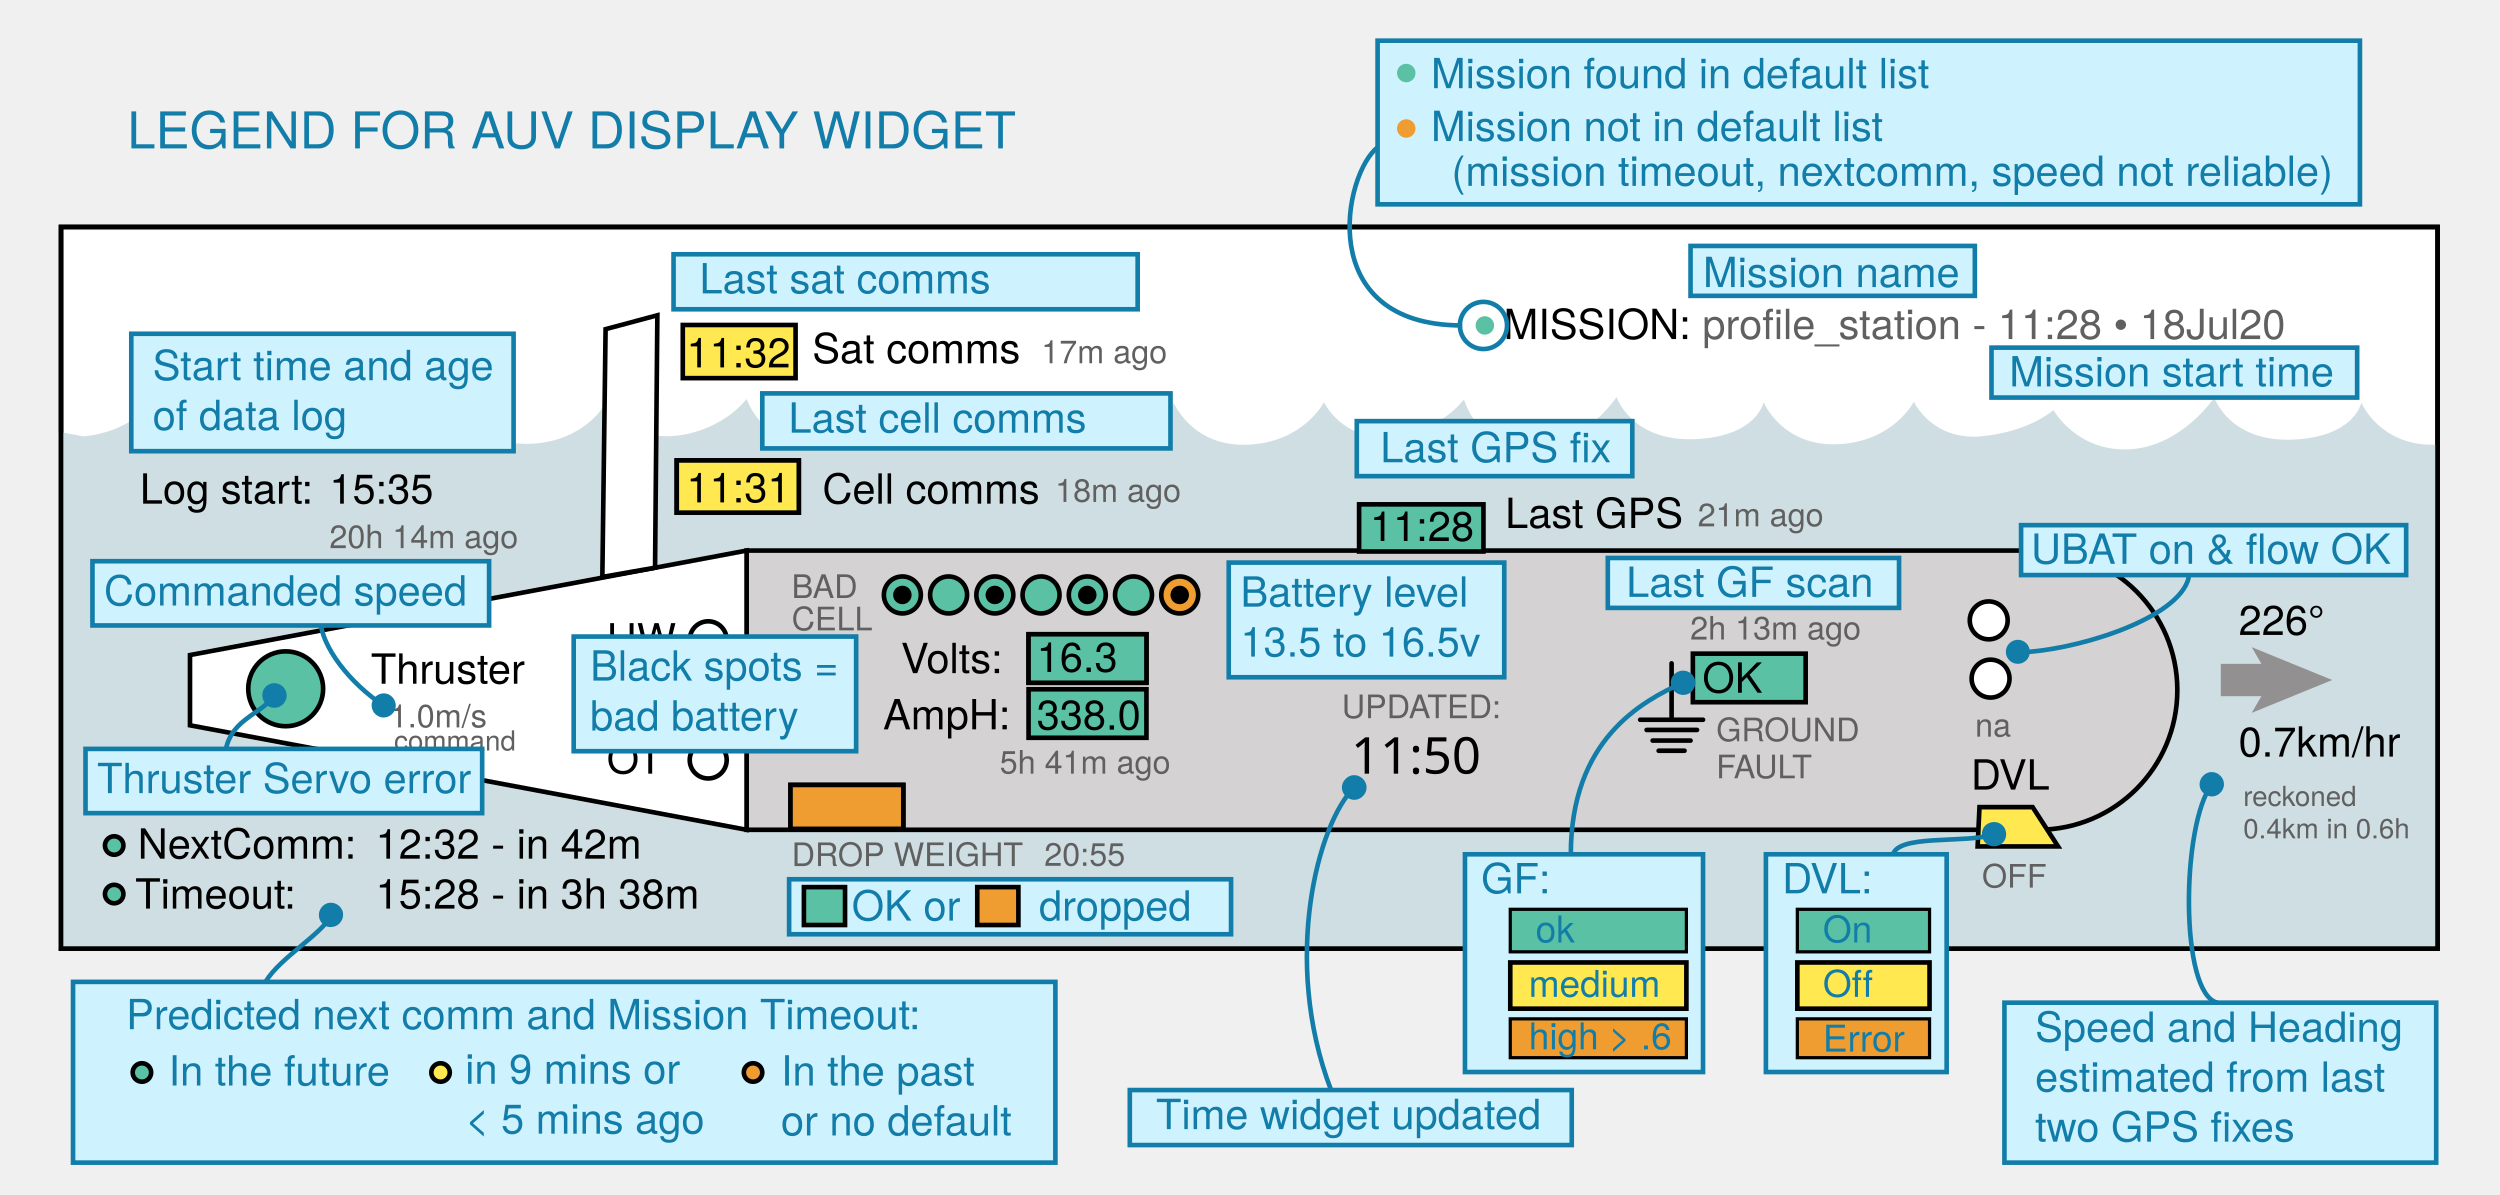
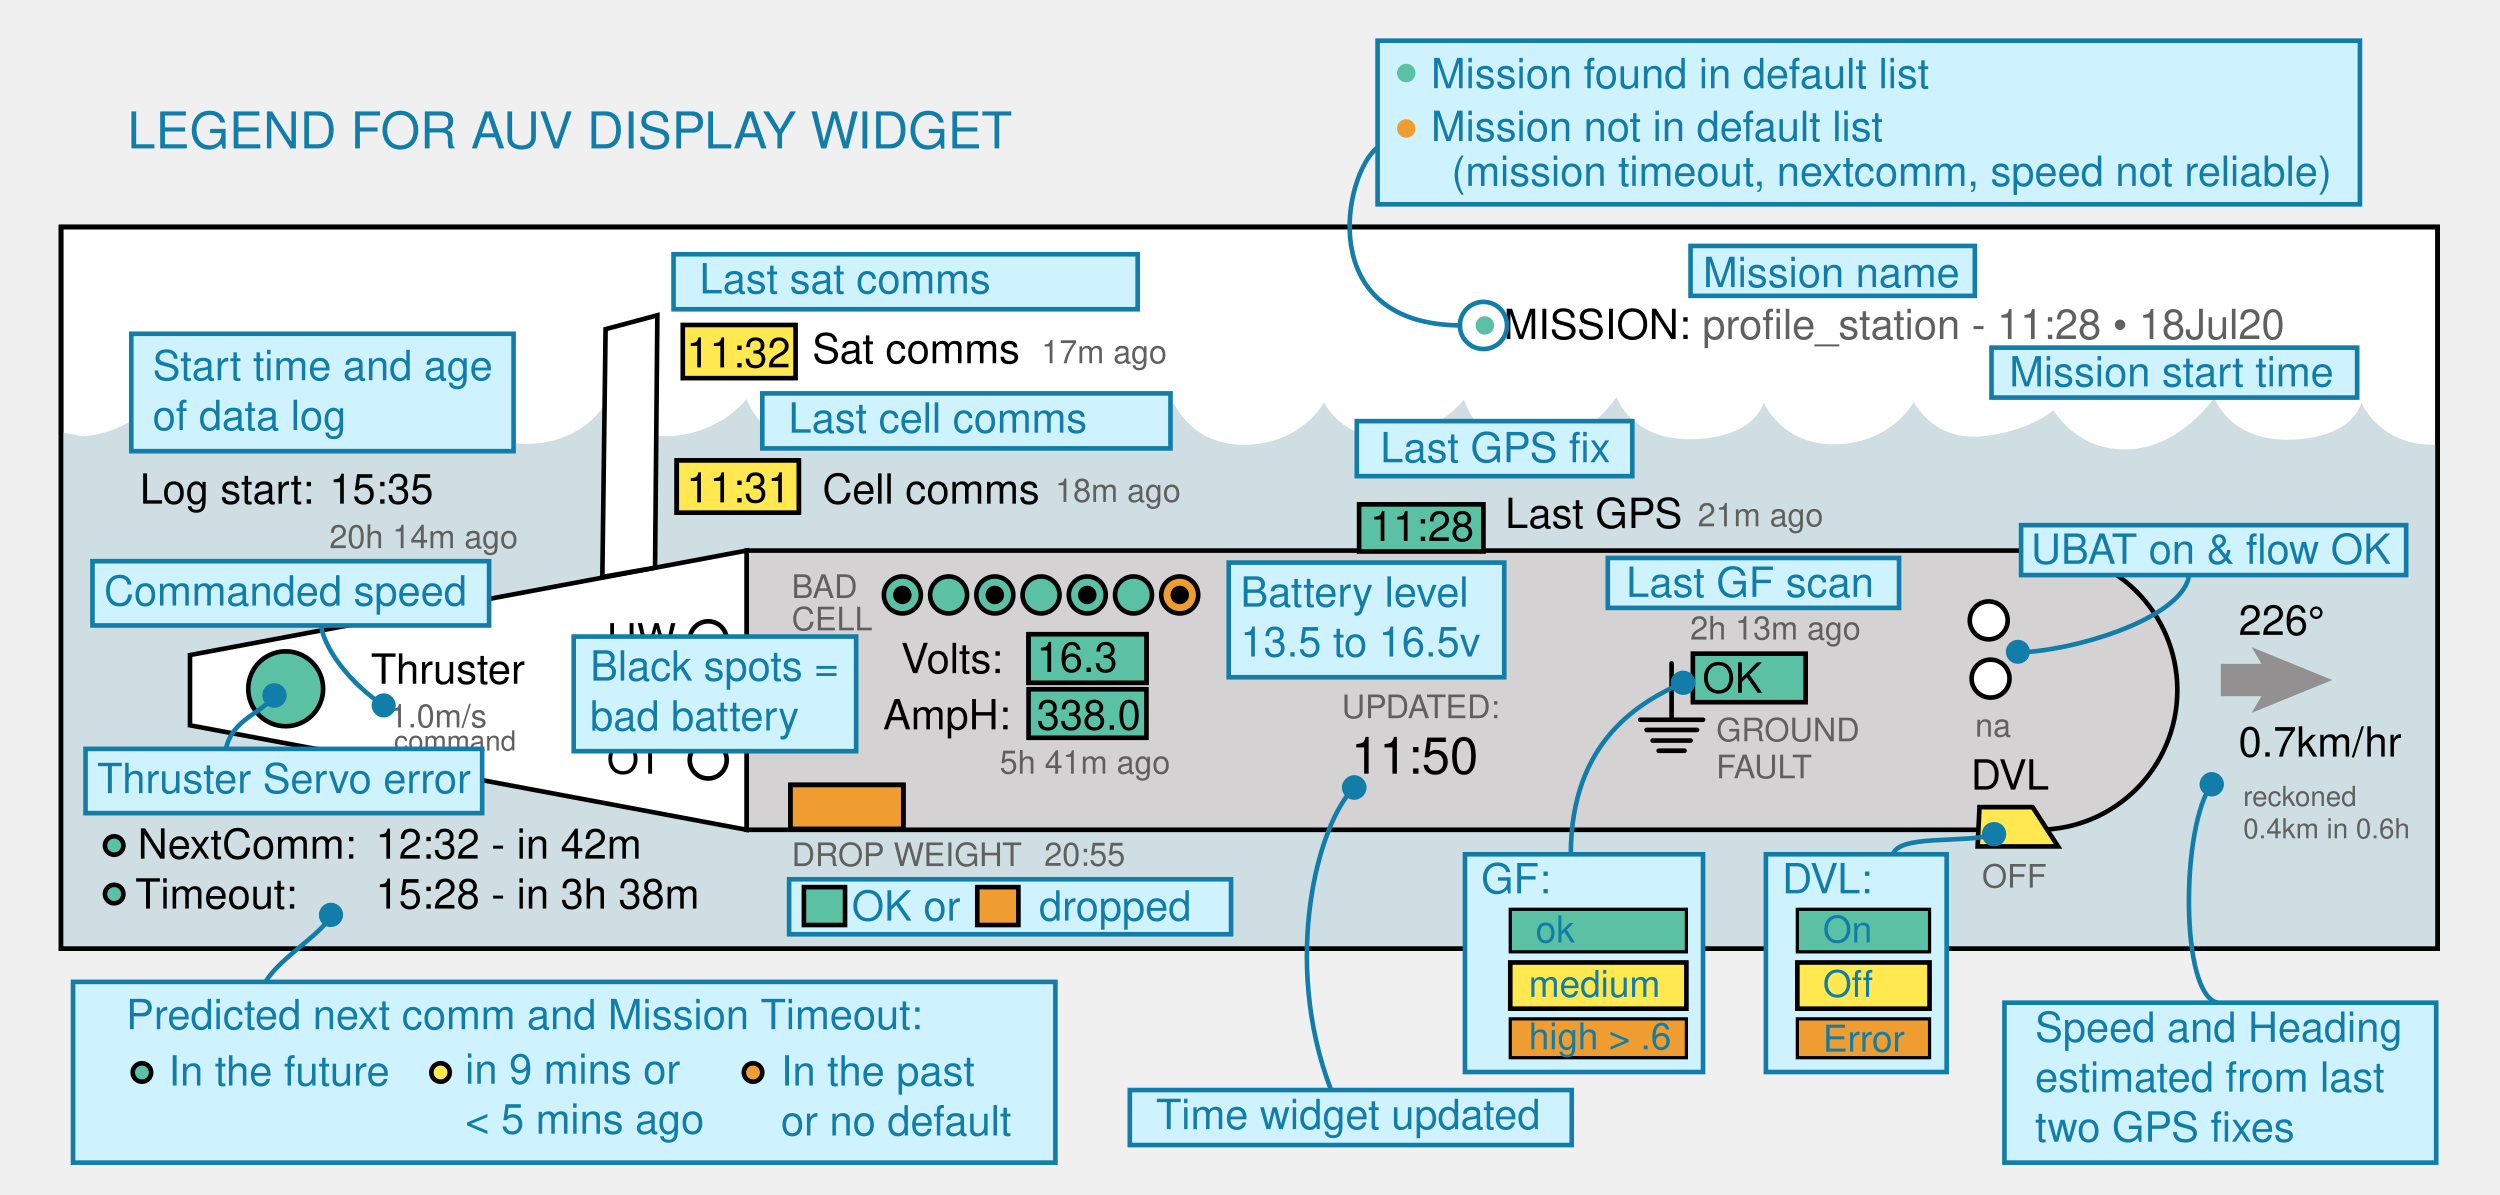
<svg xmlns="http://www.w3.org/2000/svg" version="1.1" x="0px" y="0px" viewBox="0 0 540.8 258.4" style="enable-background:new 0 0 540.8 258.4;" xml:space="preserve">
  <style type="text/css">
	.st0{fill:#FFFFFF;stroke:#000000;}
	.st1{fill:#CFDEE2;}
	.st2{fill:none;}
	.st3{fill:none;stroke:#000000;}
	.st4{fill:#D4D2D2;stroke:#000000;}
- 	.st5{font-family:'HelveticaNeue';}
+ 	.st5{font-family:HelveticaNeue-Medium,Helvetica,Arial,sans-serif;}
	.st6{font-size:9px;}
	.st7{fill:#EF9D30;stroke:#000000;}
	.st8{fill:none;stroke:#000000;stroke-linecap:round;}
	.st9{fill:#5AC1A4;stroke:#000000;}
	.st10{fill:#5AC1A4;}
	.st11{fill:#FFE850;stroke:#000000;}
	.st12{fill:#606060;}
	.st13{font-size:7px;}
- 	.st14{font-family:'HelveticaNeue-Medium';}
+ 	.st14{font-family:HelveticaNeue-Medium,Helvetica,Arial,sans-serif;}
	.st15{font-size:11px;}
	.st16{font-size:6px;}
	.st17{fill:#929090;}
	.st18{fill:none;stroke:#117DA8;stroke-miterlimit:10;}
	.st19{fill:#117DA8;}
	.st20{fill:#CFF2FF;stroke:#117DA8;stroke-miterlimit:10;}
	.st21{enable-background:new    ;}
	.st22{fill:#EF9D30;}
	.st23{fill:#EF9D30;stroke:#000000;stroke-width:0.7;}
	.st24{fill:#5AC1A4;stroke:#000000;stroke-width:0.7;}
	.st25{font-size:8px;}
</style>
  <g id="Layer_1">
    <rect x="13.2" y="49.1" class="st0" width="514.1" height="156.1" />
    <g transform="translate(0 8)">
      <g>
        <path class="st1" d="M526.9,88.2v108.7H12.7V85.4l5.4,1c10.6-1,15.7-8,15.7-8l0.2,0.2c0,0,3.2,10.8,14.5,10.3     C59.9,88.5,67,77.8,67,77.8s3.2,9.6,16.8,9.1c13.6-0.5,15-8,15-8s3.9,9.6,16,9.1c12.1-0.5,16.5-9.2,16.5-9.2s3.9,8.4,14.5,7.5     c10.6-1,15.7-8,15.7-8s3.1,8.9,11.6,8.9s16-8.4,16-8.4s3.2,10.8,14.5,10.3C215,88.6,222.1,78,222.1,78s3.2,9.6,16.8,9.1     s15-8,15-8s3.9,9.6,16,9.1c12.1-0.5,16.5-9.2,16.5-9.2s3.9,8.4,14.5,7.5c10.6-1,15.7-8,15.7-8l0.2,0.2c0,0,3.2,10.8,14.5,10.3     c11.3-0.4,18.4-11.1,18.4-11.1s3.2,9.6,16.8,9.1s15-8,15-8s4,9.6,16,9.1c12.1-0.5,16.5-9.2,16.5-9.2s3.9,8.4,14.5,7.5     c10.6-1,15.7-5.7,15.7-5.7s5,9,16.3,8.5C471.9,88.7,479,78,479,78s3.2,9.6,16.8,9.1s15-8,15-8S514.8,88.6,526.9,88.2" />
      </g>
    </g>
    <rect x="13.2" y="169.1" class="st2" width="514.1" height="36.1" />
    <rect x="13.2" y="49.1" class="st3" width="514.1" height="156.1" />
    <line class="st2" x1="137" y1="179.6" x2="155" y2="169.1" />
    <path class="st2" d="M23.3,210.5c0,0,7.4-8.9,20.8-8.9s20.9,8.9,42.1,8.9s29.8-19,47.7-28.9" />
    <path class="st4" d="M440.8,179.5H161.5v-60.4h279.3c16.7,0,30.2,13.5,30.2,30.2l0,0C471,166,457.5,179.5,440.8,179.5z" />
    <polygon class="st0" points="41.1,156.9 161.5,179.5 161.5,119.1 41.1,141.7  " />
    <polygon class="st0" points="141.7,122.8 130.3,124.8 131,71.2 142.2,68.2  " />
    <text transform="matrix(1 0 0 1 131.2485 141.3537)" class="st5 st6">HW</text>
    <text transform="matrix(1 0 0 1 131.2485 154.3537)" class="st5 st6">SW</text>
    <text transform="matrix(1 0 0 1 131.2485 167.3537)" class="st5 st6">OT</text>
    <circle class="st0" cx="153.2" cy="138.4" r="4" />
    <circle class="st0" cx="153.2" cy="151.4" r="4" />
    <circle class="st0" cx="153.2" cy="164.4" r="4" />
    <rect x="171" y="169.8" class="st7" width="24.4" height="9.5" />
    <g>
      <line class="st8" x1="361.6" y1="143.5" x2="361.6" y2="155.1" />
      <line class="st8" x1="354.8" y1="155.7" x2="368.4" y2="155.7" />
      <line class="st8" x1="356.2" y1="157.9" x2="367.1" y2="157.9" />
      <line class="st8" x1="357.5" y1="160.2" x2="365.7" y2="160.2" />
    </g>
    <line class="st8" x1="358.8" y1="162.4" x2="364.4" y2="162.4" />
    <circle class="st9" cx="61.8" cy="149" r="8.1" />
    <g>
      <circle class="st9" cx="195.2" cy="128.7" r="4" />
      <circle class="st9" cx="205.2" cy="128.7" r="4" />
      <circle class="st9" cx="215.2" cy="128.7" r="4" />
      <circle class="st9" cx="225.2" cy="128.7" r="4" />
      <circle class="st9" cx="235.2" cy="128.7" r="4" />
      <circle class="st9" cx="245.2" cy="128.7" r="4" />
      <circle class="st7" cx="255.2" cy="128.7" r="4" />
    </g>
    <circle class="st10" cx="321.2" cy="70.4" r="2" />
    <circle class="st2" cx="321.2" cy="80.9" r="1.6" />
    <circle class="st9" cx="24.7" cy="182.9" r="2" />
    <circle class="st9" cx="24.7" cy="193.4" r="2" />
    <rect x="147.7" y="70.3" class="st11" width="24.4" height="11.5" />
    <rect x="146.4" y="99.6" class="st11" width="26.4" height="11.3" />
    <rect x="294" y="109.1" class="st9" width="26.9" height="10.2" />
    <rect x="222.5" y="149.1" class="st9" width="25.5" height="10.5" />
    <rect x="222.5" y="137.2" class="st9" width="25.5" height="10.5" />
    <rect x="171" y="169.8" class="st7" width="24.4" height="9.5" />
    <rect x="146.4" y="99.6" class="st11" width="26.4" height="11.3" />
    <rect x="222.5" y="137.2" class="st9" width="25.5" height="10.5" />
    <rect x="366.2" y="141.4" class="st9" width="24.4" height="10.5" />
    <polygon class="st11" points="428.2,174.6 439.7,174.6 445.2,183.1 427.8,183.1  " />
    <ellipse transform="matrix(0.1602 -0.9871 0.9871 0.1602 149.466 547.2635)" class="st2" cx="396.3" cy="185.8" rx="5.9" ry="5.9" />
    <circle class="st0" cx="430.2" cy="134.2" r="4.1" />
    <circle class="st0" cx="430.6" cy="146.8" r="4.1" />
    <text transform="matrix(1 0 0 1 427.2485 159.3537)" class="st12 st5 st13">na</text>
    <text transform="matrix(1 0 0 1 368.2485 73.3537)" class="st12 st5 st6">profile_station - 11:28 • 18Jul20</text>
    <text transform="matrix(1 0 0 1 148.4957 108.6786)" class="st5 st6">11:31</text>
    <text transform="matrix(1 0 0 1 148.4963 79.4791)" class="st5 st6">11:32</text>
    <text transform="matrix(1 0 0 1 296.349 117.0336)" class="st5 st6">11:28</text>
    <text transform="matrix(1 0 0 1 484.2485 137.3537)" class="st5 st6">226°</text>
    <text transform="matrix(1 0 0 1 484.2485 163.6742)" class="st5 st6">0.7km/hr</text>
    <text transform="matrix(1 0 0 1 81.2485 185.7436)" class="st5 st6">12:32 - in 42m</text>
    <text transform="matrix(1 0 0 1 81.2485 196.5436)" class="st5 st6">15:28 - in 3h 38m</text>
    <text transform="matrix(1 0 0 1 225.2485 78.5761)" class="st12 st5 st13">17m ago</text>
    <text transform="matrix(1 0 0 1 71.2485 108.9576)" class="st5 st6">15:35</text>
    <text transform="matrix(1 0 0 1 71.2485 118.5761)" class="st12 st5 st13">20h 14m ago</text>
    <text transform="matrix(1 0 0 1 228.2485 108.5761)" class="st12 st5 st13">18m ago</text>
    <text transform="matrix(1 0 0 1 224.2485 145.3468)" class="st5 st6">16.3</text>
    <text transform="matrix(1 0 0 1 224.2485 157.8454)" class="st5 st6">338.0</text>
    <text transform="matrix(1 0 0 1 216.2485 167.3537)" class="st12 st5 st13">5h 41m ago</text>
    <text transform="matrix(1 0 0 1 225.8867 187.2882)" class="st12 st5 st13">20:55</text>
    <text transform="matrix(1 0 0 1 365.6114 138.3473)" class="st12 st5 st13">2h 13m ago</text>
    <text transform="matrix(1 0 0 1 367.2485 113.8537)" class="st12 st5 st13">21m ago</text>
    <text transform="matrix(1 0 0 1 368.2485 149.851)" class="st5 st6">OK</text>
    <text transform="matrix(1 0 0 1 84.3097 157.3537)" class="st12 st5 st13">1.0m/s</text>
    <text transform="matrix(1 0 0 1 286.2485 142.0872)" class="st14 st15">BRIZO</text>
    <text transform="matrix(1 0 0 1 292.2485 167.3537)" class="st14 st15">11:50</text>
    <text transform="matrix(1 0 0 1 485.2485 181.3537)" class="st12 st5 st16">0.4km in 0.6h</text>
    <text transform="matrix(1 0 0 1 325.2485 73.3537)" class="st5 st6">MISSION:</text>
    <text transform="matrix(1 0 0 1 290.2485 155.3537)" class="st12 st5 st13">UPDATED:</text>
    <g>
      <circle cx="195.2" cy="128.7" r="2" />
      <circle cx="215.2" cy="128.7" r="2" />
      <circle cx="235.2" cy="128.7" r="2" />
      <circle cx="255.2" cy="128.7" r="2" />
      <text transform="matrix(1 0 0 1 171.2485 129.3537)" class="st12 st5 st13">BAD</text>
      <text transform="matrix(1 0 0 1 171.2485 136.3537)" class="st12 st5 st13">CELL</text>
    </g>
    <text transform="matrix(1 0 0 1 485.2485 174.3537)" class="st12 st5 st16">reckoned</text>
    <text transform="matrix(1 0 0 1 85.2485 162.3537)" class="st12 st5 st16">command</text>
    <text transform="matrix(1 0 0 1 194.8885 145.6178)" class="st5 st6">Volts:</text>
    <text transform="matrix(1 0 0 1 191.0276 157.7702)" class="st5 st6">AmpH:</text>
    <text transform="matrix(1 0 0 1 171.2485 187.3537)" class="st12 st5 st13">DROP WEIGHT</text>
    <text transform="matrix(1 0 0 1 428.7364 192.0028)" class="st12 st5 st13">OFF</text>
    <text transform="matrix(1 0 0 1 29.7938 185.7436)" class="st5 st6">NextComm:</text>
    <text transform="matrix(1 0 0 1 29.2485 196.5436)" class="st5 st6">Timeout: </text>
    <g>
      <text transform="matrix(1 0 0 1 371.2485 160.3537)" class="st12 st5 st13">GROUND</text>
      <text transform="matrix(1 0 0 1 371.2485 168.3537)" class="st12 st5 st13">FAULT</text>
    </g>
    <text transform="matrix(1 0 0 1 426.3441 170.8031)" class="st5 st6">DVL</text>
    <text transform="matrix(1 0 0 1 325.5999 114.2191)" class="st5 st6">Last GPS</text>
    <text transform="matrix(1 0 0 1 175.7026 78.5761)" class="st5 st6">Sat comms</text>
    <text transform="matrix(1 0 0 1 177.8984 108.9576)" class="st5 st6">Cell comms</text>
    <text transform="matrix(1 0 0 1 30.2485 108.9576)" class="st5 st6">Log start:</text>
    <text transform="matrix(1 0 0 1 80.2152 147.9057)" class="st5 st6">Thruster</text>
    <g>
      <rect x="480.4" y="143.6" class="st17" width="11.7" height="7" />
      <g>
        <polygon class="st17" points="504.5,147.1 487.1,154.2 491.2,147.1 487.1,140    " />
      </g>
    </g>
    <path class="st18" d="M316.3,70.4c-32.4,0-25.6-33.1-18.2-38.6" />
    <g>
      <g>
        <path class="st18" d="M364.2,147.6c-9.1,4.1-24.4,12.4-24.4,37.2" />
        <g>
          <path class="st19" d="M363,145.3c1.3-0.6,2.9,0,3.5,1.3c0.6,1.3,0,2.9-1.3,3.5c-1.3,0.6-2.9,0-3.5-1.3      C361,147.5,361.6,145.9,363,145.3z" />
        </g>
      </g>
    </g>
    <circle class="st18" cx="320.9" cy="70.4" r="5.1" />
  </g>
  <g id="Layer_2">
    <rect x="433.6" y="216.9" class="st20" width="93.4" height="34.6" />
    <rect x="316.9" y="184.8" class="st20" width="51.5" height="47.1" />
    <rect x="298" y="8.8" class="st20" width="212.5" height="35.4" />
    <rect x="365.7" y="53.2" class="st20" width="61.5" height="10.8" />
    <rect x="430.8" y="75.2" class="st20" width="79.1" height="10.8" />
    <rect x="437.2" y="113.6" class="st20" width="83.3" height="10.8" />
    <text transform="matrix(1 0 0 1 434.6486 83.5911)" class="st19 st5 st6">Mission start time</text>
    <text transform="matrix(1 0 0 1 27.5493 32.1074)" class="st19 st5 st15">LEGEND FOR AUV DISPLAY WIDGET</text>
    <text transform="matrix(1 0 0 1 440.2325 225.3584)" class="st21">
      <tspan x="0" y="0" class="st19 st5 st6">Speed and Heading</tspan>
      <tspan x="0" y="10.8" class="st19 st5 st6">estimated from last</tspan>
      <tspan x="0" y="21.6" class="st19 st5 st6">two GPS fixes</tspan>
    </text>
    <text transform="matrix(1 0 0 1 368.3982 62.1027)" class="st19 st5 st6">Mission name</text>
    <rect x="347.8" y="120.7" class="st20" width="63" height="10.8" />
    <text transform="matrix(1 0 0 1 351.7762 129.1205)" class="st19 st5 st6">Last GF scan</text>
    <text transform="matrix(1 0 0 1 439.3318 121.9586)" class="st19 st5 st6">UBAT on &amp; flow OK</text>
    <text transform="matrix(1 0 0 1 309.5522 19.0735)" class="st19 st5 st6">Mission found in default list</text>
    <text transform="matrix(1 0 0 1 309.5522 30.5092)" class="st19 st5 st6">Mission not in default list  </text>
    <circle class="st10" cx="304.2" cy="15.8" r="2" />
    <circle class="st22" cx="304.2" cy="27.8" r="2" />
    <rect x="15.8" y="212.4" class="st20" width="212.5" height="39.1" />
    <text transform="matrix(1 0 0 1 27.2901 222.6425)" class="st19 st5 st6">Predicted next comm and Mission Timeout:</text>
    <circle class="st9" cx="30.7" cy="232" r="2" />
    <circle class="st11" cx="95.3" cy="232" r="2" />
    <circle class="st7" cx="162.9" cy="232" r="2" />
    <rect x="326.7" y="220.4" class="st23" width="38.1" height="8.4" />
    <rect x="326.7" y="208.2" class="st11" width="38.1" height="10" />
    <rect x="326.7" y="196.7" class="st24" width="38.1" height="9.2" />
    <text transform="matrix(1 0 0 1 320.3983 193.2434)" class="st21">
      <tspan x="0" y="0" class="st19 st5 st6">GF:   </tspan>
      <tspan x="0" y="11.2" class="st19 st5 st6">    </tspan>
      <tspan x="10" y="11.2" class="st19 st5 st25">        </tspan>
    </text>
    <g>
      <g>
        <path class="st18" d="M478.5,169.6c-6.7,8.8-7,45.6,1.2,47.3" />
        <g>
          <path class="st19" d="M476.7,167.7c1.1-1,2.7-0.9,3.7,0.2c1,1.1,0.9,2.7-0.2,3.7c-1.1,1-2.7,0.9-3.7-0.2      C475.5,170.4,475.6,168.7,476.7,167.7z" />
        </g>
      </g>
    </g>
    <g>
      <g>
        <path class="st18" d="M71.7,197.8c-1.5,3.9-11.1,9.3-14.2,14.5" />
        <g>
          <path class="st19" d="M69,198.3c-0.2-1.4,0.8-2.8,2.2-3c1.4-0.2,2.8,0.8,3,2.2c0.2,1.4-0.8,2.8-2.2,3      C70.6,200.8,69.2,199.8,69,198.3z" />
        </g>
      </g>
    </g>
    <g>
      <g>
        <path class="st18" d="M436.4,141.1c11,0,35.1-6.9,37.1-16.3" />
        <g>
          <circle class="st19" cx="436.5" cy="141" r="2.6" />
        </g>
      </g>
    </g>
    <g>
      <g>
        <path class="st18" d="M83.1,152.7c-7.6-5-13.5-12.9-13.8-18.4" />
        <g>
          <path class="st19" d="M84.4,150.4c1.2,0.8,1.6,2.4,0.8,3.6c-0.8,1.2-2.4,1.6-3.6,0.8c-1.2-0.8-1.6-2.4-0.8-3.6      C81.6,150,83.2,149.6,84.4,150.4z" />
        </g>
      </g>
    </g>
    <g>
      <g>
        <path class="st18" d="M293,170.3c-7.9,7.6-15.8,37.4-5.1,65.4" />
        <g>
          <path class="st19" d="M291.4,168.2c1.2-0.9,2.8-0.6,3.7,0.6c0.9,1.2,0.6,2.8-0.6,3.7c-1.2,0.9-2.8,0.6-3.7-0.6      S290.2,169.1,291.4,168.2z" />
        </g>
      </g>
    </g>
    <g>
      <g>
        <path class="st18" d="M431.5,180.4c-6,2.3-22.1-0.3-22.1,5.1" />
        <g>
          <path class="st19" d="M429.8,178.3c1.2-0.8,2.8-0.6,3.7,0.6c0.8,1.2,0.6,2.8-0.6,3.7c-1.2,0.8-2.8,0.6-3.7-0.6      C428.4,180.8,428.6,179.1,429.8,178.3z" />
        </g>
      </g>
    </g>
    <g>
      <g>
        <path class="st18" d="M59.5,150.3c-3.2,4.6-10.3,5.2-10.9,13.6" />
        <g>
          <path class="st19" d="M57,149.2c0.7-1.3,2.3-1.8,3.6-1.1c1.3,0.7,1.8,2.3,1.1,3.6c-0.7,1.3-2.3,1.8-3.6,1.1      C56.9,152.1,56.4,150.5,57,149.2z" />
        </g>
      </g>
    </g>
    <rect x="244.4" y="235.8" class="st20" width="95.6" height="11.9" />
    <text transform="matrix(1 0 0 1 250.0654 244.2477)" class="st19 st5 st6">Time widget updated</text>
    <text transform="matrix(1 0 0 1 36.4543 234.8258)" class="st19 st5 st6">In the future</text>
    <text transform="matrix(1 0 0 1 100.6253 234.4354)" class="st21">
      <tspan x="0" y="0" class="st19 st5 st6">in 9 mins or</tspan>
      <tspan x="46.9" y="0" class="st19 st5 st6"> </tspan>
      <tspan x="0" y="10.8" class="st19 st5 st6">&lt; 5 mins ago</tspan>
    </text>
    <text transform="matrix(1 0 0 1 168.9319 234.8258)" class="st21">
      <tspan x="0" y="0" class="st19 st5 st6">In the past</tspan>
      <tspan x="0" y="10.8" class="st19 st5 st6">or no default</tspan>
    </text>
    <rect x="145.7" y="55" class="st20" width="100.4" height="11.9" />
    <rect x="164.9" y="85.1" class="st20" width="88.3" height="11.9" />
    <text transform="matrix(1 0 0 1 151.3148 63.4639)" class="st19 st5 st6">Last sat comms </text>
    <text transform="matrix(1 0 0 1 170.5626 93.5899)" class="st19 st5 st6">Last cell comms </text>
    <rect x="28.4" y="72.2" class="st20" width="82.7" height="25.4" />
    <text transform="matrix(1 0 0 1 33.0229 82.2377)" class="st21">
      <tspan x="0" y="0" class="st19 st5 st6">Start time and age</tspan>
      <tspan x="0" y="10.8" class="st19 st5 st6">of data log</tspan>
    </text>
    <rect x="293.5" y="91.1" class="st20" width="59.6" height="11.9" />
    <text transform="matrix(1 0 0 1 298.588 99.9923)" class="st19 st5 st6">Last GPS fix</text>
    <text transform="matrix(1 0 0 1 273.2951 131.2306)" class="st21">
      <tspan x="0" y="0" class="st19 st5 st6">Battery level</tspan>
      <tspan x="0" y="10.8" class="st19 st5 st6">13.5 to 16.5v</tspan>
    </text>
    <rect x="265.8" y="121.7" class="st20" width="59.6" height="24.8" />
    <text transform="matrix(1 0 0 1 268.3311 131.2306)" class="st21">
      <tspan x="0" y="0" class="st19 st5 st6">Battery level</tspan>
      <tspan x="0" y="10.8" class="st19 st5 st6">13.5 to 16.5v</tspan>
    </text>
    <rect x="124.1" y="137.7" class="st20" width="61.1" height="24.8" />
    <text transform="matrix(1 0 0 1 127.6565 147.2306)" class="st21">
      <tspan x="0" y="0" class="st19 st5 st6">Black spots =</tspan>
      <tspan x="0" y="10.8" class="st19 st5 st6">bad battery</tspan>
    </text>
    <rect x="20" y="121.4" class="st20" width="85.8" height="13.9" />
    <rect x="18.5" y="162" class="st20" width="85.8" height="13.9" />
    <text transform="matrix(1 0 0 1 22.4912 130.9908)" class="st19 st5 st6">Commanded speed</text>
    <text transform="matrix(1 0 0 1 21.0029 171.573)" class="st19 st5 st6">Thruster Servo error</text>
    <rect x="170.7" y="190.2" class="st20" width="95.6" height="11.9" />
    <text transform="matrix(1 0 0 1 184.2473 199.1399)" class="st19 st5 st6">OK or      </text>
    <rect x="173.9" y="191.9" class="st9" width="8.9" height="8.2" />
    <rect x="211.4" y="191.9" class="st7" width="8.9" height="8.2" />
    <text transform="matrix(1 0 0 1 224.7519 199.1396)" class="st19 st5 st6">dropped</text>
    <text transform="matrix(1 0 0 1 314.0085 40.2036)" class="st19 st5 st6">(mission timeout, nextcomm, speed not reliable)</text>
    <text transform="matrix(1 0 0 1 332.19 203.8692)" class="st19 st5 st25">ok </text>
    <text transform="matrix(1 0 0 1 330.6996 215.6415)" class="st19 st5 st25">medium</text>
    <text transform="matrix(1 0 0 1 330.6975 226.992)" class="st19 st5 st25">high &gt; .6</text>
    <rect x="382" y="184.8" class="st20" width="39.1" height="47.1" />
    <rect x="388.8" y="220.4" class="st23" width="28.6" height="8.4" />
    <rect x="388.8" y="208.2" class="st11" width="28.6" height="10" />
    <rect x="388.8" y="196.7" class="st24" width="28.6" height="9.2" />
    <text transform="matrix(1 0 0 1 385.5184 193.2434)" class="st21">
      <tspan x="0" y="0" class="st19 st5 st6">DVL:   </tspan>
      <tspan x="0" y="11.2" class="st19 st5 st6">    </tspan>
      <tspan x="10" y="11.2" class="st19 st5 st25">        </tspan>
    </text>
    <text transform="matrix(1 0 0 1 394.3276 203.8692)" class="st19 st5 st25">On</text>
    <text transform="matrix(1 0 0 1 394.3275 215.6415)" class="st19 st5 st25">Off</text>
    <text transform="matrix(1 0 0 1 394.3273 227.4888)" class="st19 st5 st25">Error</text>
  </g>
</svg>
